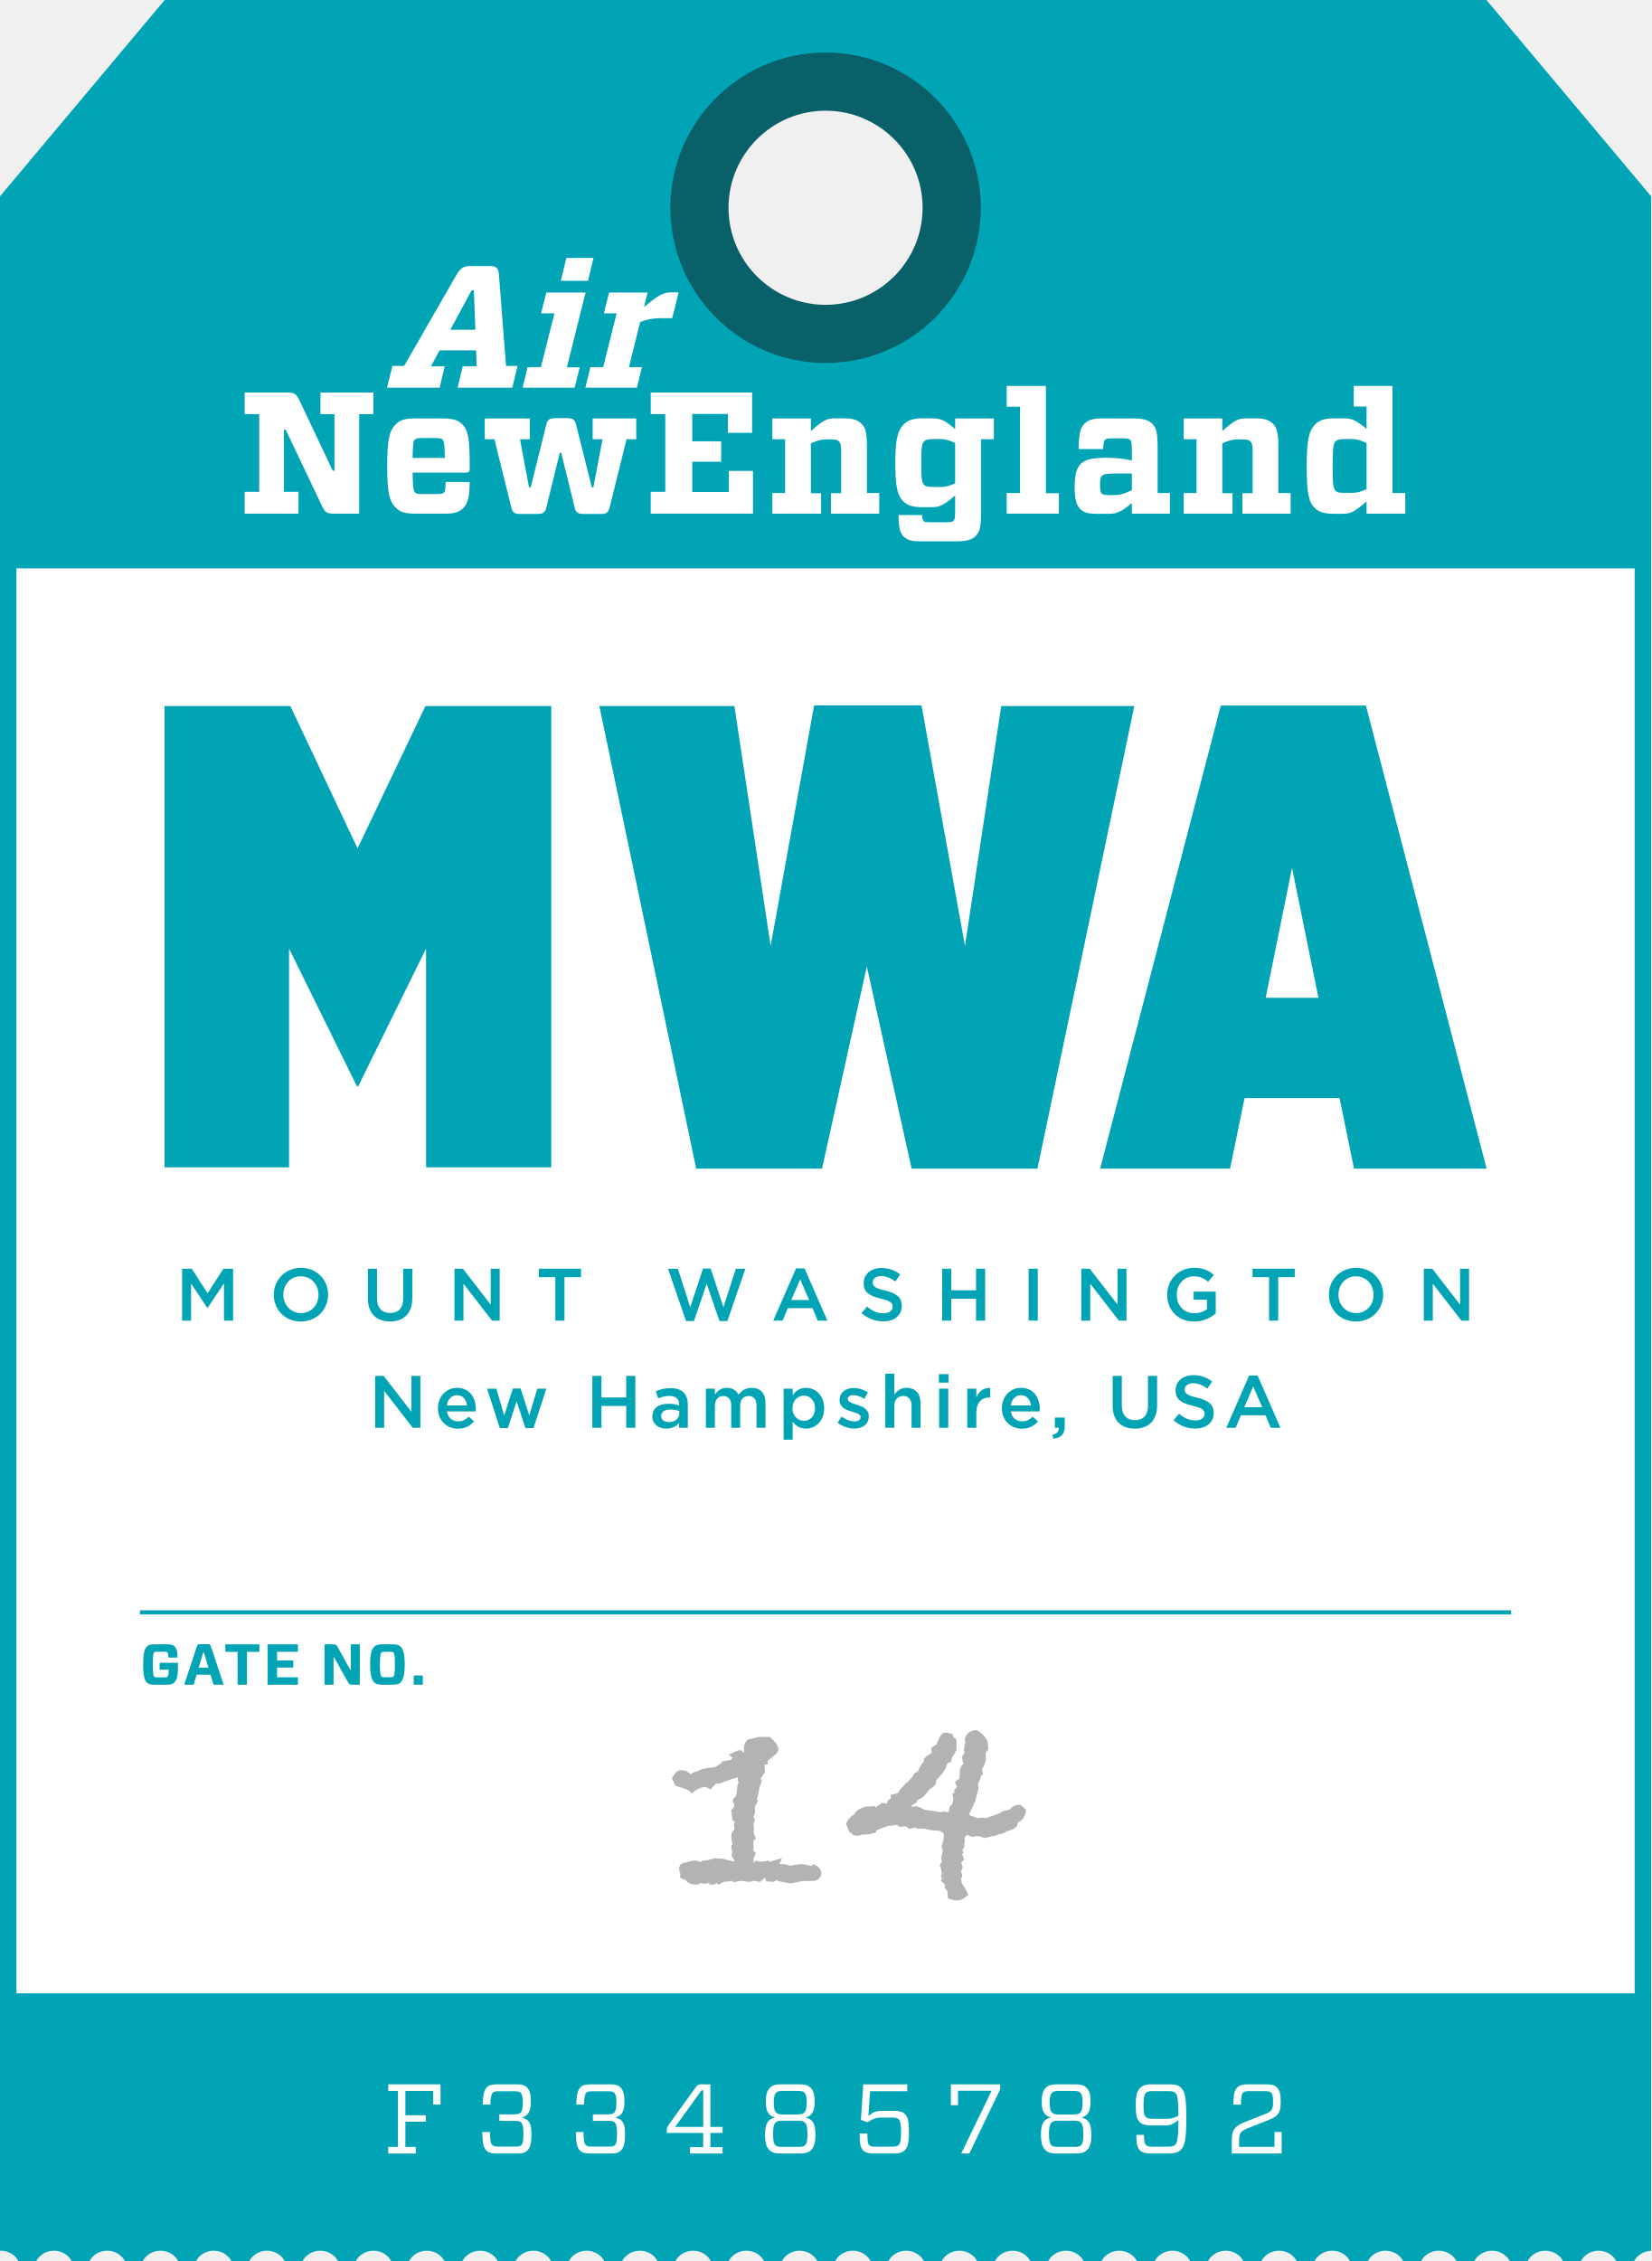
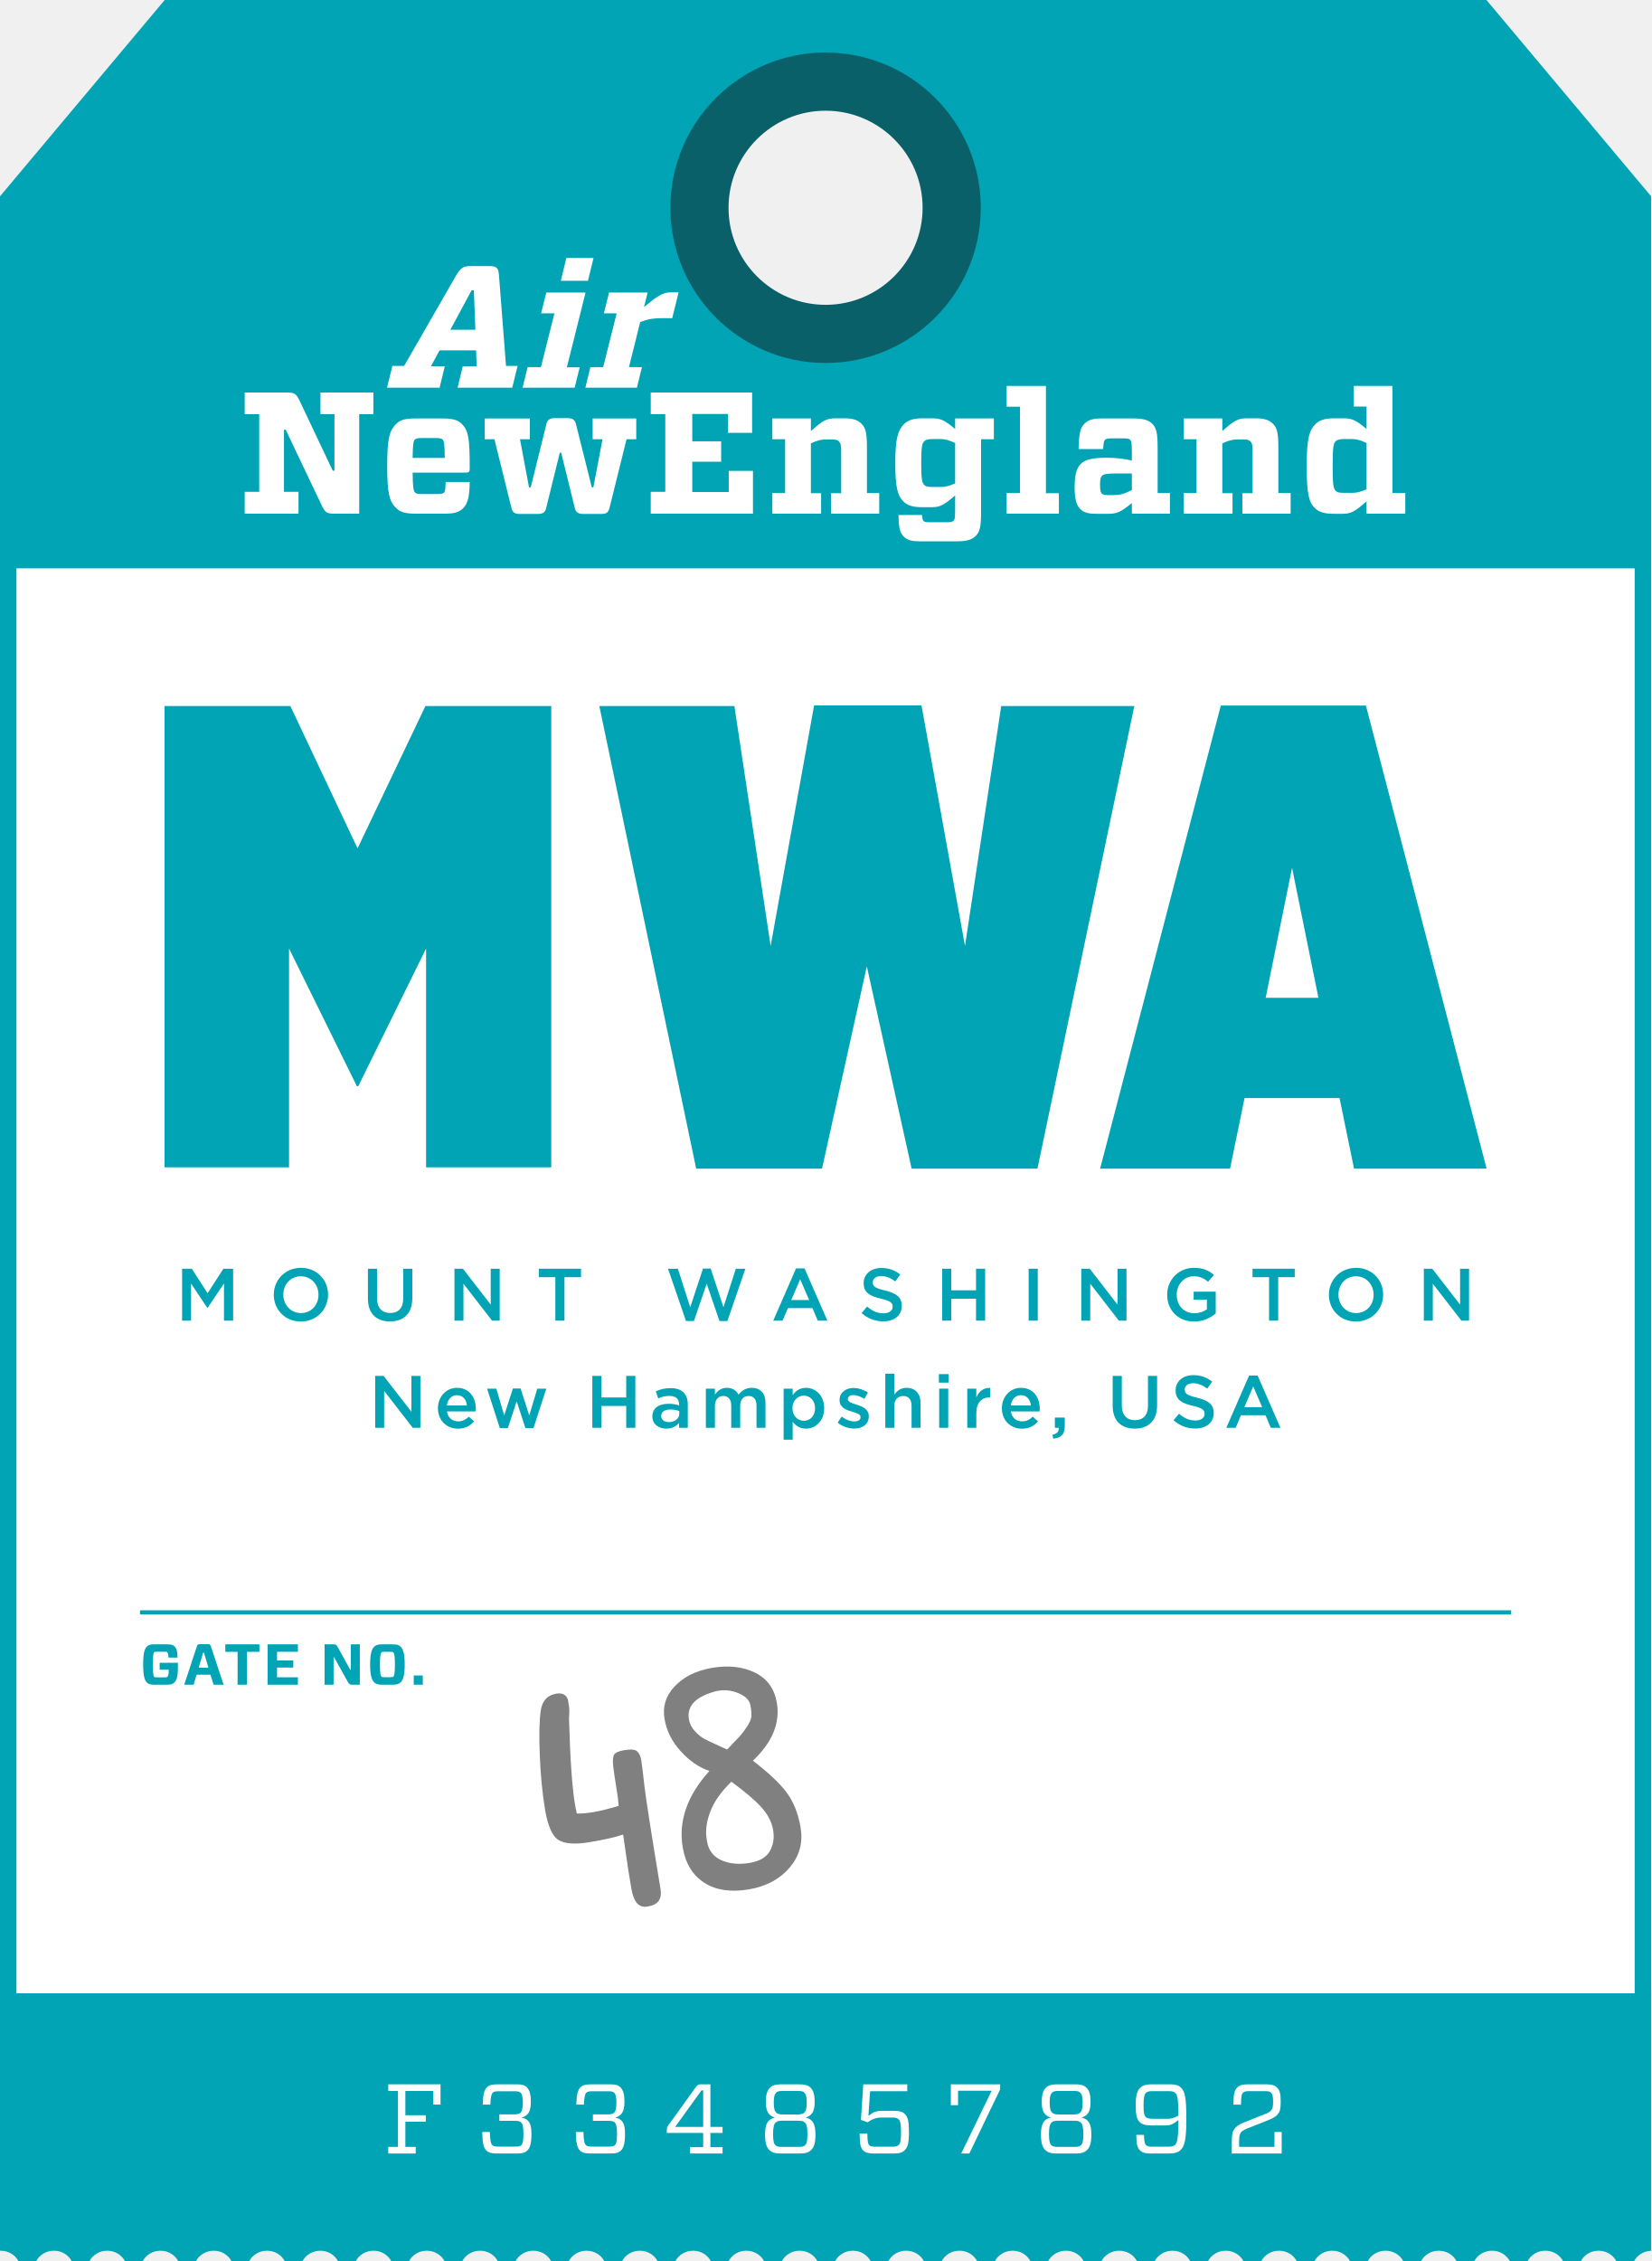
<svg xmlns="http://www.w3.org/2000/svg" version="1.1" id="Layer_1" x="0px" y="0px" width="401px" height="549px" viewBox="0 0 401 549" enable-background="new 0 0 401 549" xml:space="preserve">
  <path fill="#00A4B5" d="M0,47.669V484h401V47.669L361,0H40L0,47.669z M200.289,77.059c-14.467,0-26.196-11.729-26.196-26.196  c0-14.467,11.729-26.196,26.196-26.196c14.468,0,26.196,11.729,26.196,26.196C226.485,65.33,214.757,77.059,200.289,77.059z" />
  <rect x="4" y="138" fill="#FFFFFF" width="393" height="348" />
  <g>
    <path fill="#FFFFFF" d="M93.992,94.14l1.302-5.293h2.857l12.728-22.138c0.966-1.639,1.68-2.101,3.318-2.101h4.747   c1.638,0,2.101,0.462,2.227,2.101l1.722,22.138h2.814l-1.302,5.293h-13.274l1.26-5.209h3.361l-0.126-3.865h-8.864l-2.101,3.865   h3.361l-1.26,5.209H93.992z M109.367,80.067h6.091l-0.378-9.578h-0.546L109.367,80.067z" />
    <path fill="#FFFFFF" d="M126.92,94.14l1.218-4.999h3.235l3.276-13.064h-3.234l1.26-5.041h9.536l-4.537,18.147h3.109l-1.218,4.957   H126.92z M137.548,62.634h6.595l-1.344,5.545h-6.595L137.548,62.634z" />
    <path fill="#FFFFFF" d="M155.902,89.141l-1.218,4.999h-12.518l1.218-4.999h3.108l3.277-13.064h-3.109l1.26-5.041h9.368   l-0.882,3.528c2.982-2.478,4.495-3.57,6.343-3.57h2.059l-1.554,6.259h-2.562c-1.764,0-3.15,0.168-5.209,0.924l-2.73,10.964H155.902   z" />
  </g>
  <path fill="#00A4B5" d="M0.167,546.501c1.886,0,3.501,1.022,4.298,2.499h4.339c0.796-1.477,2.413-2.499,4.298-2.499  s3.501,1.022,4.298,2.499h4.339c0.796-1.477,2.413-2.499,4.298-2.499c1.885,0,3.501,1.022,4.297,2.499h4.339  c0.796-1.477,2.413-2.499,4.298-2.499s3.501,1.022,4.298,2.499h4.339c0.797-1.477,2.413-2.499,4.298-2.499s3.501,1.022,4.298,2.499  h4.34c0.796-1.477,2.413-2.499,4.298-2.499s3.501,1.022,4.298,2.499h4.339c0.796-1.477,2.413-2.499,4.298-2.499  c1.885,0,3.501,1.022,4.297,2.499h4.34c0.796-1.477,2.412-2.499,4.298-2.499s3.501,1.022,4.298,2.499h4.34  c0.796-1.477,2.412-2.499,4.298-2.499s3.501,1.022,4.298,2.499h4.34c0.796-1.477,2.412-2.499,4.298-2.499  c1.886,0,3.502,1.022,4.299,2.499h4.339c0.796-1.477,2.412-2.499,4.298-2.499s3.502,1.022,4.298,2.499h4.338  c0.796-1.477,2.413-2.499,4.299-2.499c1.886,0,3.502,1.022,4.298,2.499h4.339c0.796-1.477,2.413-2.499,4.298-2.499  s3.501,1.022,4.298,2.499h4.34c0.796-1.477,2.413-2.499,4.298-2.499c1.885,0,3.501,1.022,4.297,2.499h4.339  c0.796-1.477,2.413-2.499,4.298-2.499s3.501,1.022,4.298,2.499h4.339c0.797-1.477,2.413-2.499,4.299-2.499  c1.886,0,3.501,1.022,4.298,2.499h4.339c0.796-1.477,2.413-2.499,4.298-2.499s3.501,1.022,4.297,2.499h4.341  c0.796-1.477,2.411-2.499,4.298-2.499c1.886,0,3.502,1.022,4.298,2.499h4.339c0.797-1.477,2.413-2.499,4.299-2.499  c1.885,0,3.501,1.022,4.298,2.499h4.339c0.797-1.477,2.412-2.499,4.299-2.499c1.885,0,3.501,1.022,4.298,2.499h4.339  c0.797-1.477,2.413-2.499,4.299-2.499c1.885,0,3.501,1.022,4.298,2.499h4.339c0.797-1.477,2.412-2.499,4.299-2.499  c1.886,0,3.501,1.022,4.297,2.499h4.34c0.797-1.477,2.412-2.499,4.299-2.499c1.885,0,3.501,1.022,4.297,2.499h4.34  c0.796-1.477,2.412-2.499,4.298-2.499s3.502,1.022,4.298,2.499h4.34c0.796-1.477,2.412-2.499,4.298-2.499s3.502,1.022,4.298,2.499  h4.34c0.796-1.477,2.412-2.499,4.298-2.499s3.502,1.022,4.298,2.499h4.34c0.796-1.477,2.412-2.499,4.298-2.499  s3.502,1.022,4.298,2.499h4.34c0.796-1.477,2.412-2.499,4.298-2.499s3.502,1.022,4.298,2.499h4.34  c0.796-1.477,2.412-2.499,4.298-2.499s3.502,1.022,4.298,2.499h4.34c0.796-1.477,2.412-2.499,4.298-2.499s3.502,1.022,4.298,2.499  h4.34c0.796-1.477,2.412-2.499,4.298-2.499s3.502,1.022,4.298,2.499h4.34c0.772-1.432,2.317-2.424,4.131-2.483V484H0v62.517  C0.057,546.516,0.11,546.501,0.167,546.501z" />
  <g>
    <path fill="#FFFFFF" d="M81.229,100.559h-3.402v-5.251h12.854v5.251h-3.444v24.154h-6.259c-1.596,0-2.058-0.378-2.73-1.764   l-8.863-18.609h-0.42v15.081h3.529v5.293H59.428v-5.293h3.529v-18.861h-3.529v-5.251H69.93c1.554,0,2.016,0.378,2.73,1.764   l8.149,17.223h0.42V100.559z" />
    <path fill="#FFFFFF" d="M100.21,114.758c0.042,3.78,0.252,4.495,0.546,4.789c0.294,0.336,0.714,0.42,2.016,0.42h3.234   c1.302,0,1.639-0.126,1.891-0.42c0.21-0.252,0.294-0.882,0.336-2.521h5.839c-0.042,3.445-0.42,5.209-1.554,6.343   c-0.714,0.714-1.68,1.344-4.117,1.344h-7.687c-2.353,0-3.571-0.378-4.579-1.428c-1.512-1.512-2.1-3.319-2.1-10.124   s0.588-8.611,2.1-10.166c0.966-1.008,2.227-1.386,4.579-1.386h6.889c2.352,0,3.654,0.378,4.621,1.386   c1.512,1.512,1.848,3.486,1.848,10.124v0.714c0,0.672-0.168,0.924-0.924,0.924H100.21z M100.21,111.187h7.813   c0-3.108-0.21-4.117-0.504-4.453c-0.252-0.252-0.63-0.378-1.933-0.378h-2.814c-1.302,0-1.722,0.084-2.058,0.42   C100.42,107.07,100.252,107.826,100.21,111.187z" />
    <path fill="#FFFFFF" d="M139.903,103.08l3.823,15.249h0.378l2.227-11.678h-2.395v-5.041h10.586v5.041h-2.353l-4.117,16.593   c-0.294,1.302-0.882,1.554-2.142,1.554h-4.201c-1.26,0-1.89-0.378-2.142-1.554l-3.277-13.316h-0.336l-3.276,13.316   c-0.252,1.218-0.882,1.554-2.143,1.554h-4.201c-1.26,0-1.848-0.252-2.143-1.554l-4.117-16.593h-2.352v-5.041h10.964v5.041h-2.395   l2.185,11.678h0.42l3.781-15.249c0.294-1.26,0.924-1.554,2.184-1.554h2.856C138.979,101.525,139.609,101.819,139.903,103.08z" />
    <path fill="#FFFFFF" d="M158.043,100.559v-5.251h24.616v9.788h-5.881v-4.579h-8.653v6.637h7.015v4.957h-7.015v7.351h8.863v-5.125   h5.881v10.376h-24.827v-5.293h3.529v-18.861H158.043z" />
    <path fill="#FFFFFF" d="M196.937,104.676c2.982-2.688,3.907-3.108,6.049-3.108h2.1c2.017,0,3.234,0.42,4.117,1.302   c0.967,0.924,1.344,2.142,1.344,5.545v11.3h2.982v4.999h-11.72v-4.957h2.479v-10.67c0-0.966-0.168-1.512-0.505-1.89   c-0.377-0.378-0.797-0.504-1.932-0.504h-1.26c-1.092,0-2.101,0.252-3.655,0.966v12.098h2.479v4.957h-11.846v-4.999h3.109V106.65   h-3.109v-5.041h9.368V104.676z" />
    <path fill="#FFFFFF" d="M219.447,130.258c-0.84-0.84-1.219-2.1-1.219-5.209h5.713c0.043,0.84,0.127,1.218,0.379,1.47   c0.252,0.252,0.588,0.294,1.512,0.294h4.033c0.967,0,1.428-0.084,1.68-0.336c0.336-0.336,0.42-0.714,0.42-2.688v-3.486   c-2.898,2.521-3.863,2.856-5.797,2.856h-2.059c-2.436,0-3.738-0.42-4.746-1.428c-1.387-1.386-1.932-3.487-1.932-9.368   c0-5.923,0.672-7.939,2.1-9.368c1.008-1.008,2.352-1.428,4.662-1.428h2.186c1.932,0,2.982,0.378,5.586,2.604v-2.562h9.41v5.041   h-3.107v17.433c0,3.864-0.295,5.083-1.346,6.091c-0.84,0.84-2.1,1.26-4.369,1.26h-9.408   C221.211,131.435,220.203,131.015,219.447,130.258z M224.445,117.74c0.379,0.378,0.926,0.504,2.102,0.504h1.975   c1.049,0,2.059-0.252,3.443-0.882v-9.788c-1.344-0.63-2.352-0.966-3.443-0.966h-1.975c-1.176,0-1.723,0.168-2.102,0.546   c-0.545,0.546-0.713,1.512-0.713,5.293S223.9,117.152,224.445,117.74z" />
    <path fill="#FFFFFF" d="M244.479,124.713v-4.999h3.236V98.753h-3.236v-5.041h9.537v26.044h3.15v4.957H244.479z" />
    <path fill="#FFFFFF" d="M274.469,106.776c-0.293-0.252-0.715-0.336-1.68-0.336h-2.814c-0.883,0-1.344,0.084-1.598,0.336   c-0.336,0.336-0.377,0.882-0.461,2.268h-5.965c0.084-3.907,0.461-5.209,1.387-6.133c0.924-0.924,2.016-1.302,4.115-1.302h7.982   c2.268,0,3.527,0.42,4.369,1.26c1.049,1.008,1.344,2.226,1.344,6.049v10.796h2.982v4.999h-9.242v-2.562   c-2.771,2.269-3.738,2.604-5.713,2.604h-2.771c-2.059,0-3.15-0.252-4.076-1.176c-0.797-0.798-1.344-2.184-1.344-5.209   c0-2.856,0.463-4.705,1.428-5.671c1.094-1.092,2.73-1.554,6.512-1.554c2.059,0,4.117,0.252,5.965,0.672v-1.974   C274.889,107.574,274.764,107.112,274.469,106.776z M274.889,119v-4.033h-3.781c-2.436,0-3.066,0.168-3.443,0.546   c-0.42,0.42-0.504,1.008-0.504,2.101c0,1.218,0.084,1.89,0.42,2.226c0.293,0.294,0.797,0.378,1.639,0.378h1.301   C271.781,120.219,272.789,120.051,274.889,119z" />
    <path fill="#FFFFFF" d="M296.855,104.676c2.982-2.688,3.906-3.108,6.049-3.108h2.1c2.018,0,3.234,0.42,4.117,1.302   c0.967,0.924,1.344,2.142,1.344,5.545v11.3h2.982v4.999h-11.719v-4.957h2.479v-10.67c0-0.966-0.168-1.512-0.504-1.89   c-0.379-0.378-0.799-0.504-1.934-0.504h-1.26c-1.092,0-2.1,0.252-3.654,0.966v12.098h2.479v4.957h-11.846v-4.999h3.107V106.65   h-3.107v-5.041h9.367V104.676z" />
    <path fill="#FFFFFF" d="M331.883,121.731c-2.898,2.562-3.863,3.024-5.797,3.024h-2.059c-2.436,0-3.738-0.42-4.746-1.428   c-1.387-1.386-1.932-3.403-1.932-10.166c0-6.805,0.672-8.737,2.1-10.166c1.008-1.008,2.352-1.428,4.662-1.428h2.186   c1.932,0,2.982,0.378,5.586,2.604v-5.461h-3.107v-4.999h9.41v26.002h3.107v4.999h-9.41V121.731z M331.883,118.791v-11.216   c-1.344-0.63-2.352-0.966-3.443-0.966h-1.975c-1.176,0-1.723,0.168-2.102,0.546c-0.545,0.546-0.713,1.596-0.713,6.007   c0,4.411,0.168,5.419,0.713,6.007c0.379,0.378,0.926,0.504,2.102,0.504h1.975C329.488,119.672,330.498,119.42,331.883,118.791z" />
  </g>
  <path fill="#0A6069" d="M200.5,88.143c-20.785,0-37.694-16.91-37.694-37.694s16.91-37.694,37.694-37.694  c20.785,0,37.694,16.91,37.694,37.694S221.285,88.143,200.5,88.143z M200.5,26.88c-12.996,0-23.568,10.572-23.568,23.568  s10.572,23.568,23.568,23.568s23.567-10.573,23.567-23.568S213.496,26.88,200.5,26.88z" />
  <g>
    <path fill="#00A4B5" d="M44.226,308.064h2.358l3.835,5.96l3.835-5.96h2.359v12.604h-2.215v-9.039l-3.979,5.942h-0.072l-3.943-5.906   v9.003h-2.179V308.064z" />
    <path fill="#00A4B5" d="M66.492,314.402v-0.036c0-3.547,2.737-6.519,6.608-6.519s6.572,2.936,6.572,6.482v0.036   c0,3.547-2.737,6.518-6.608,6.518S66.492,317.949,66.492,314.402z M77.349,314.402v-0.036c0-2.449-1.782-4.466-4.285-4.466   s-4.249,1.98-4.249,4.43v0.036c0,2.448,1.782,4.465,4.285,4.465C75.602,318.831,77.349,316.851,77.349,314.402z" />
    <path fill="#00A4B5" d="M89.351,315.32v-7.256h2.215v7.166c0,2.341,1.206,3.583,3.187,3.583c1.962,0,3.169-1.171,3.169-3.493   v-7.256h2.214v7.147c0,3.764-2.125,5.654-5.419,5.654C91.44,320.866,89.351,318.976,89.351,315.32z" />
    <path fill="#00A4B5" d="M110.375,308.064h2.052l6.752,8.715v-8.715h2.178v12.604h-1.854l-6.95-8.967v8.967h-2.179V308.064z" />
    <path fill="#00A4B5" d="M134.874,310.117h-4.015v-2.053h10.245v2.053h-4.015v10.551h-2.215V310.117z" />
    <path fill="#00A4B5" d="M162.232,308.064h2.395l3.007,9.345l3.097-9.381h1.872l3.097,9.381l3.007-9.345h2.323l-4.375,12.693h-1.926   l-3.097-9.057l-3.097,9.057h-1.927L162.232,308.064z" />
    <path fill="#00A4B5" d="M193.338,307.975h2.053l5.545,12.693h-2.341l-1.278-3.043h-5.959l-1.297,3.043h-2.269L193.338,307.975z    M196.507,315.662l-2.179-5.041l-2.161,5.041H196.507z" />
    <path fill="#00A4B5" d="M209.248,318.831l1.332-1.584c1.207,1.044,2.432,1.639,3.979,1.639c1.369,0,2.233-0.648,2.233-1.585v-0.036   c0-0.9-0.505-1.386-2.845-1.927c-2.683-0.647-4.196-1.439-4.196-3.763v-0.036c0-2.16,1.801-3.655,4.304-3.655   c1.837,0,3.295,0.559,4.573,1.585l-1.188,1.675c-1.134-0.847-2.269-1.297-3.421-1.297c-1.296,0-2.053,0.666-2.053,1.494v0.036   c0,0.973,0.576,1.404,3.007,1.98c2.665,0.648,4.033,1.603,4.033,3.691v0.036c0,2.358-1.854,3.763-4.501,3.763   C212.579,320.848,210.761,320.182,209.248,318.831z" />
    <path fill="#00A4B5" d="M228.814,308.064h2.215v5.239h6.014v-5.239h2.215v12.604h-2.215v-5.312h-6.014v5.312h-2.215V308.064z" />
    <path fill="#00A4B5" d="M249.819,308.064h2.215v12.604h-2.215V308.064z" />
    <path fill="#00A4B5" d="M262.6,308.064h2.053l6.752,8.715v-8.715h2.179v12.604h-1.854l-6.95-8.967v8.967H262.6V308.064z" />
    <path fill="#00A4B5" d="M283.462,314.402v-0.036c0-3.529,2.7-6.519,6.5-6.519c2.196,0,3.547,0.612,4.843,1.711l-1.404,1.675   c-0.972-0.811-1.927-1.333-3.528-1.333c-2.323,0-4.088,2.017-4.088,4.43v0.036c0,2.593,1.711,4.501,4.285,4.501   c1.188,0,2.27-0.378,3.043-0.954v-2.341h-3.223v-1.944h5.365v5.294c-1.242,1.062-3.024,1.962-5.257,1.962   C286.055,320.884,283.462,318.075,283.462,314.402z" />
    <path fill="#00A4B5" d="M308.212,310.117h-4.015v-2.053h10.245v2.053h-4.016v10.551h-2.215V310.117z" />
    <path fill="#00A4B5" d="M322.737,314.402v-0.036c0-3.547,2.736-6.519,6.607-6.519s6.572,2.936,6.572,6.482v0.036   c0,3.547-2.736,6.518-6.607,6.518C325.438,320.884,322.737,317.949,322.737,314.402z M333.595,314.402v-0.036   c0-2.449-1.783-4.466-4.285-4.466c-2.503,0-4.25,1.98-4.25,4.43v0.036c0,2.448,1.783,4.465,4.285,4.465   C331.848,318.831,333.595,316.851,333.595,314.402z" />
    <path fill="#00A4B5" d="M345.795,308.064h2.053l6.752,8.715v-8.715h2.179v12.604h-1.854l-6.95-8.967v8.967h-2.179V308.064z" />
  </g>
  <g>
    <path fill="#00A4B5" d="M91.116,334.085h2.052l6.752,8.715v-8.715h2.178v12.604h-1.854l-6.95-8.967v8.967h-2.179V334.085z" />
    <path fill="#00A4B5" d="M106.361,341.971v-0.036c0-2.719,1.927-4.951,4.646-4.951c3.025,0,4.555,2.377,4.555,5.113   c0,0.198-0.018,0.396-0.036,0.612h-6.986c0.234,1.549,1.333,2.413,2.737,2.413c1.062,0,1.818-0.396,2.575-1.135l1.278,1.135   c-0.9,1.08-2.143,1.782-3.889,1.782C108.485,346.904,106.361,344.906,106.361,341.971z M113.401,341.269   c-0.144-1.404-0.972-2.502-2.413-2.502c-1.333,0-2.269,1.025-2.467,2.502H113.401z" />
    <path fill="#00A4B5" d="M118.295,337.182h2.251l1.908,6.518l2.107-6.554h1.873l2.106,6.554l1.944-6.518h2.197l-3.115,9.579h-1.963   l-2.125-6.5l-2.143,6.5h-1.944L118.295,337.182z" />
    <path fill="#00A4B5" d="M143.855,334.085h2.214v5.239h6.014v-5.239h2.214v12.604h-2.214v-5.312h-6.014v5.312h-2.214V334.085z" />
    <path fill="#00A4B5" d="M158.435,343.952v-0.036c0-2.053,1.621-3.062,3.943-3.062c1.062,0,1.818,0.162,2.557,0.396v-0.234   c0-1.351-0.828-2.07-2.359-2.07c-1.062,0-1.854,0.234-2.719,0.594l-0.594-1.71c1.062-0.469,2.089-0.774,3.601-0.774   c1.422,0,2.485,0.378,3.151,1.062c0.702,0.684,1.026,1.692,1.026,2.935v5.636h-2.125V345.5c-0.648,0.774-1.639,1.387-3.097,1.387   C160.037,346.887,158.435,345.86,158.435,343.952z M164.971,343.268v-0.648c-0.559-0.216-1.296-0.378-2.161-0.378   c-1.405,0-2.233,0.594-2.233,1.584v0.036c0,0.919,0.811,1.44,1.854,1.44C163.872,345.302,164.971,344.474,164.971,343.268z" />
    <path fill="#00A4B5" d="M171.431,337.182h2.196v1.44c0.612-0.847,1.44-1.639,2.899-1.639c1.369,0,2.341,0.666,2.845,1.675   c0.756-1.009,1.764-1.675,3.205-1.675c2.071,0,3.331,1.314,3.331,3.638v6.067h-2.179v-5.401c0-1.513-0.702-2.323-1.926-2.323   c-1.188,0-2.035,0.828-2.035,2.359v5.365h-2.179v-5.42c0-1.477-0.72-2.305-1.927-2.305c-1.206,0-2.035,0.9-2.035,2.359v5.365   h-2.196V337.182z" />
    <path fill="#00A4B5" d="M190.313,337.182h2.196v1.585c0.703-0.991,1.693-1.783,3.241-1.783c2.232,0,4.411,1.765,4.411,4.934v0.036   c0,3.151-2.161,4.934-4.411,4.934c-1.584,0-2.575-0.792-3.241-1.675v4.357h-2.196V337.182z M197.947,341.953v-0.036   c0-1.837-1.261-3.043-2.719-3.043c-1.477,0-2.773,1.225-2.773,3.043v0.036c0,1.818,1.296,3.043,2.773,3.043   C196.723,344.996,197.947,343.825,197.947,341.953z" />
    <path fill="#00A4B5" d="M203.434,345.446l0.973-1.477c1.045,0.774,2.143,1.17,3.115,1.17c0.936,0,1.477-0.396,1.477-1.026v-0.035   c0-0.738-1.009-0.991-2.125-1.333c-1.404-0.396-2.971-0.972-2.971-2.772v-0.036c0-1.818,1.494-2.917,3.385-2.917   c1.188,0,2.484,0.414,3.493,1.08l-0.864,1.549c-0.918-0.559-1.891-0.9-2.683-0.9c-0.847,0-1.333,0.414-1.333,0.937v0.036   c0,0.702,1.027,0.99,2.143,1.351c1.387,0.432,2.953,1.062,2.953,2.772v0.036c0,1.998-1.549,2.988-3.529,2.988   C206.117,346.868,204.623,346.4,203.434,345.446z" />
    <path fill="#00A4B5" d="M215.009,333.545h2.196v5.095c0.612-0.882,1.495-1.656,2.971-1.656c2.143,0,3.386,1.44,3.386,3.638v6.067   h-2.179v-5.401c0-1.477-0.738-2.323-2.035-2.323c-1.26,0-2.143,0.883-2.143,2.359v5.365h-2.196V333.545z" />
    <path fill="#00A4B5" d="M228.022,333.652h2.341v2.071h-2.341V333.652z M228.095,337.182h2.196v9.507h-2.196V337.182z" />
    <path fill="#00A4B5" d="M234.915,337.182h2.196v2.143c0.595-1.423,1.692-2.395,3.367-2.322v2.305h-0.126   c-1.908,0-3.241,1.242-3.241,3.763v3.619h-2.196V337.182z" />
    <path fill="#00A4B5" d="M243.321,341.971v-0.036c0-2.719,1.926-4.951,4.645-4.951c3.025,0,4.556,2.377,4.556,5.113   c0,0.198-0.018,0.396-0.036,0.612h-6.986c0.234,1.549,1.333,2.413,2.737,2.413c1.062,0,1.818-0.396,2.575-1.135l1.278,1.135   c-0.9,1.08-2.143,1.782-3.89,1.782C245.445,346.904,243.321,344.906,243.321,341.971z M250.361,341.269   c-0.145-1.404-0.973-2.502-2.413-2.502c-1.332,0-2.269,1.025-2.467,2.502H250.361z" />
    <path fill="#00A4B5" d="M255.58,348.381c1.099-0.216,1.62-0.774,1.548-1.692h-0.936v-2.484h2.395v2.106   c0,1.998-0.954,2.845-2.772,3.007L255.58,348.381z" />
    <path fill="#00A4B5" d="M270.23,341.341v-7.256h2.214v7.166c0,2.341,1.207,3.583,3.188,3.583c1.963,0,3.169-1.171,3.169-3.493   v-7.256h2.215v7.147c0,3.764-2.125,5.654-5.42,5.654C272.318,346.887,270.23,344.996,270.23,341.341z" />
    <path fill="#00A4B5" d="M285.009,344.852l1.332-1.584c1.207,1.044,2.431,1.639,3.979,1.639c1.368,0,2.232-0.648,2.232-1.585v-0.036   c0-0.9-0.504-1.386-2.845-1.927c-2.683-0.647-4.195-1.439-4.195-3.763v-0.036c0-2.16,1.801-3.655,4.304-3.655   c1.836,0,3.295,0.559,4.573,1.585l-1.188,1.675c-1.135-0.847-2.269-1.297-3.421-1.297c-1.297,0-2.053,0.666-2.053,1.494v0.036   c0,0.973,0.576,1.404,3.007,1.98c2.665,0.648,4.033,1.603,4.033,3.691v0.036c0,2.358-1.854,3.763-4.501,3.763   C288.34,346.868,286.521,346.202,285.009,344.852z" />
    <path fill="#00A4B5" d="M303.369,333.995h2.053l5.546,12.693h-2.341l-1.278-3.043h-5.96l-1.297,3.043h-2.269L303.369,333.995z    M306.538,341.683l-2.179-5.041l-2.161,5.041H306.538z" />
  </g>
  <g>
    <path fill="#FFFFFF" d="M94.293,507.707V506.1h12.697v4.92h-1.776v-3.312h-6.769v5.904h4.968v1.561h-4.968v6.121h2.52v1.607h-6.672   v-1.607h2.352v-13.586H94.293z" />
    <path fill="#FFFFFF" d="M118.269,506.795c0.456-0.455,1.2-0.695,2.52-0.695h4.729c1.224,0,1.92,0.217,2.4,0.695   c0.648,0.648,1.008,1.537,1.008,3.602c0,2.496-0.816,3.359-2.208,3.768v0.023c1.704,0.361,2.352,1.32,2.352,3.938   c0,2.592-0.432,3.48-1.008,4.057c-0.504,0.504-1.2,0.719-2.448,0.719h-4.92c-1.224,0-2.016-0.191-2.544-0.695   c-0.72-0.744-0.96-1.68-1.032-4.537h1.848c0.072,2.16,0.24,2.832,0.576,3.168c0.264,0.266,0.6,0.385,1.464,0.385h4.128   c0.744,0,1.2-0.072,1.488-0.359c0.288-0.289,0.504-0.865,0.504-2.736c0-1.873-0.24-2.424-0.552-2.762   c-0.288-0.287-0.72-0.406-1.536-0.406h-3.769v-1.561h3.625c0.864,0,1.272-0.145,1.536-0.408c0.288-0.289,0.552-0.912,0.552-2.449   c0-1.559-0.264-2.111-0.528-2.4c-0.264-0.238-0.696-0.359-1.44-0.359h-3.864c-0.912,0-1.224,0.121-1.488,0.359   c-0.336,0.361-0.504,1.08-0.576,2.881h-1.848C117.309,508.787,117.501,507.564,118.269,506.795z" />
    <path fill="#FFFFFF" d="M140.997,506.795c0.456-0.455,1.2-0.695,2.52-0.695h4.729c1.224,0,1.92,0.217,2.4,0.695   c0.648,0.648,1.008,1.537,1.008,3.602c0,2.496-0.816,3.359-2.208,3.768v0.023c1.704,0.361,2.352,1.32,2.352,3.938   c0,2.592-0.432,3.48-1.008,4.057c-0.504,0.504-1.2,0.719-2.448,0.719h-4.92c-1.224,0-2.016-0.191-2.544-0.695   c-0.72-0.744-0.96-1.68-1.032-4.537h1.848c0.072,2.16,0.24,2.832,0.576,3.168c0.264,0.266,0.6,0.385,1.464,0.385h4.128   c0.744,0,1.2-0.072,1.488-0.359c0.288-0.289,0.504-0.865,0.504-2.736c0-1.873-0.24-2.424-0.552-2.762   c-0.288-0.287-0.72-0.406-1.536-0.406h-3.769v-1.561h3.625c0.864,0,1.272-0.145,1.536-0.408c0.288-0.289,0.552-0.912,0.552-2.449   c0-1.559-0.264-2.111-0.528-2.4c-0.264-0.238-0.696-0.359-1.44-0.359h-3.864c-0.912,0-1.224,0.121-1.488,0.359   c-0.336,0.361-0.504,1.08-0.576,2.881h-1.848C140.037,508.787,140.229,507.564,140.997,506.795z" />
    <path fill="#FFFFFF" d="M172.533,516.443h2.952v1.465h-2.952v3.457h2.952v1.535h-7.92v-1.535h3.216v-3.457h-8.833v-0.695   c0-0.48,0.096-0.793,0.408-1.225l6.528-9.072c0.408-0.576,0.696-0.816,1.272-0.816h2.376V516.443z M170.781,507.564h-0.408   l-6.409,8.879h6.817V507.564z" />
    <path fill="#FFFFFF" d="M196.845,506.916c0.672,0.672,1.008,1.535,1.008,3.553c0,2.424-0.84,3.264-2.16,3.695v0.023   c1.608,0.361,2.352,1.416,2.352,4.08c0,2.186-0.384,3.121-1.056,3.793c-0.6,0.6-1.44,0.84-2.664,0.84h-4.8   c-1.224,0-2.064-0.24-2.665-0.84c-0.672-0.672-1.056-1.607-1.056-3.793c0-2.664,0.744-3.719,2.352-4.08v-0.023   c-1.32-0.432-2.16-1.271-2.16-3.695c0-2.018,0.336-2.881,1.008-3.553c0.6-0.6,1.417-0.816,2.641-0.816h4.56   C195.429,506.1,196.245,506.316,196.845,506.916z M187.748,518.197c0,1.871,0.264,2.375,0.552,2.664   c0.288,0.287,0.648,0.432,1.512,0.432h4.224c0.864,0,1.224-0.145,1.512-0.432c0.288-0.289,0.552-0.793,0.552-2.664   c0-1.777-0.24-2.449-0.6-2.785c-0.312-0.312-0.672-0.48-1.608-0.48h-3.96c-0.912,0-1.272,0.168-1.584,0.48   C187.988,515.748,187.748,516.42,187.748,518.197z M187.916,510.516c0,1.584,0.264,2.137,0.576,2.424   c0.288,0.312,0.696,0.48,1.608,0.48h3.648c0.912,0,1.32-0.168,1.608-0.48c0.288-0.287,0.576-0.84,0.576-2.424   c0-1.607-0.264-2.064-0.576-2.377c-0.24-0.264-0.624-0.432-1.488-0.432h-3.888c-0.864,0-1.248,0.168-1.488,0.432   C188.18,508.451,187.916,508.908,187.916,510.516z" />
    <path fill="#FFFFFF" d="M218.276,520.812c0.36-0.359,0.552-1.08,0.552-3.119c0-2.041-0.216-2.736-0.552-3.072   c-0.288-0.312-0.744-0.457-1.536-0.457h-2.64c-1.2,0-2.064,0.264-3.409,1.152l-1.607-0.576l0.576-8.641h10.681v1.68h-9.025   l-0.407,5.881h0.168c1.032-0.84,1.704-1.129,3.264-1.129h2.736c1.368,0,2.112,0.217,2.664,0.77   c0.769,0.768,1.009,1.727,1.009,4.393c0,2.664-0.288,3.672-1.009,4.391c-0.552,0.553-1.271,0.816-2.592,0.816h-4.921   c-1.199,0-2.04-0.215-2.544-0.695c-0.647-0.648-0.888-1.344-0.912-4.152h1.872c0.024,2.111,0.192,2.543,0.456,2.832   c0.265,0.264,0.672,0.359,1.393,0.359h4.344C217.58,521.244,218.013,521.076,218.276,520.812z" />
    <path fill="#FFFFFF" d="M233.443,522.9l7.393-15.24h-8.16v3.504h-1.752V506.1H242.9v1.225l-7.488,15.576H233.443z" />
    <path fill="#FFFFFF" d="M263.853,506.916c0.672,0.672,1.008,1.535,1.008,3.553c0,2.424-0.84,3.264-2.16,3.695v0.023   c1.608,0.361,2.353,1.416,2.353,4.08c0,2.186-0.385,3.121-1.057,3.793c-0.6,0.6-1.439,0.84-2.664,0.84h-4.801   c-1.224,0-2.063-0.24-2.664-0.84c-0.672-0.672-1.056-1.607-1.056-3.793c0-2.664,0.744-3.719,2.352-4.08v-0.023   c-1.319-0.432-2.16-1.271-2.16-3.695c0-2.018,0.337-2.881,1.009-3.553c0.6-0.6,1.416-0.816,2.64-0.816h4.561   C262.437,506.1,263.252,506.316,263.853,506.916z M254.756,518.197c0,1.871,0.264,2.375,0.552,2.664   c0.288,0.287,0.648,0.432,1.512,0.432h4.225c0.864,0,1.225-0.145,1.513-0.432c0.287-0.289,0.552-0.793,0.552-2.664   c0-1.777-0.24-2.449-0.601-2.785c-0.312-0.312-0.672-0.48-1.607-0.48h-3.961c-0.912,0-1.271,0.168-1.584,0.48   C254.995,515.748,254.756,516.42,254.756,518.197z M254.924,510.516c0,1.584,0.264,2.137,0.576,2.424   c0.287,0.312,0.695,0.48,1.607,0.48h3.648c0.912,0,1.32-0.168,1.608-0.48c0.288-0.287,0.576-0.84,0.576-2.424   c0-1.607-0.265-2.064-0.576-2.377c-0.24-0.264-0.624-0.432-1.488-0.432h-3.889c-0.863,0-1.248,0.168-1.487,0.432   C255.188,508.451,254.924,508.908,254.924,510.516z" />
    <path fill="#FFFFFF" d="M277.818,518.365c0.072,1.703,0.168,2.16,0.504,2.471c0.312,0.312,0.696,0.408,1.44,0.408h4.032   c1.032,0,1.345-0.215,1.633-0.479c0.432-0.434,0.744-1.369,0.768-5.977c-1.44,1.055-1.968,1.295-3.072,1.295h-3.36   c-1.464,0-2.376-0.215-2.977-0.816c-0.672-0.672-0.96-1.512-0.96-4.104c0-2.496,0.36-3.48,1.08-4.201   c0.576-0.6,1.44-0.863,2.736-0.863h4.488c1.44,0,2.16,0.287,2.713,0.84c0.888,0.912,1.271,2.111,1.271,7.561   c0,5.209-0.456,6.602-1.344,7.514c-0.624,0.623-1.416,0.887-3.048,0.887h-4.297c-1.296,0-2.016-0.24-2.544-0.744   c-0.672-0.648-0.889-1.463-0.912-3.791H277.818z M286.195,513.709c-0.023-4.25-0.264-5.018-0.72-5.473   c-0.312-0.312-0.696-0.48-1.656-0.48h-3.984c-0.792,0-1.225,0.119-1.561,0.455c-0.312,0.312-0.552,0.984-0.552,2.93   c0,2.016,0.168,2.496,0.528,2.879c0.288,0.289,0.72,0.457,1.752,0.457h3.648C284.491,514.477,285.188,514.236,286.195,513.709z" />
    <path fill="#FFFFFF" d="M310.292,513.396c-0.384,0.504-1.057,0.912-2.305,1.416l-5.16,2.039c-0.672,0.289-1.08,0.553-1.344,0.816   c-0.36,0.361-0.553,0.889-0.553,2.305v1.32h8.593v-3.625h1.752v5.232h-12.12v-2.711c0-2.186,0.264-2.93,0.96-3.625   c0.407-0.408,0.912-0.768,2.088-1.248l5.208-2.064c0.889-0.359,1.129-0.623,1.345-0.889c0.288-0.336,0.432-0.719,0.432-2.064   c0-1.248-0.12-1.822-0.504-2.16c-0.24-0.264-0.648-0.383-1.393-0.383h-4.032c-0.792,0-1.128,0.145-1.392,0.408   c-0.288,0.287-0.456,0.744-0.48,2.879h-1.848c0.023-2.76,0.312-3.551,0.983-4.199c0.48-0.504,1.249-0.744,2.545-0.744h4.44   c1.368,0,2.088,0.24,2.616,0.768c0.672,0.672,0.912,1.512,0.912,3.361C311.036,512.076,310.868,512.699,310.292,513.396z" />
  </g>
  <g>
    <rect x="34" y="391" fill="#00A4B5" width="333" height="1" />
  </g>
  <g>
    <path fill="#00A4B5" d="M40.514,399.266c0.994,0,1.457,0.112,1.807,0.448c0.519,0.477,0.771,1.064,0.799,2.773H40.92   c-0.028-0.98-0.182-1.176-0.309-1.288c-0.084-0.084-0.21-0.141-0.658-0.141h-1.835c-0.462,0-0.574,0.042-0.672,0.141   c-0.14,0.126-0.336,0.561-0.336,2.97c0,2.395,0.196,2.843,0.336,2.983c0.098,0.084,0.21,0.126,0.672,0.126h1.877   c0.435,0.014,0.561-0.042,0.659-0.126c0.126-0.126,0.322-0.504,0.322-1.442v-0.28h-2.199v-1.682h4.427v1.219   c0,2.256-0.364,3.096-0.911,3.614c-0.364,0.351-0.869,0.49-1.779,0.49h-3.012c-0.967,0-1.415-0.14-1.765-0.477   c-0.56-0.532-0.966-1.429-0.966-4.426c0-3.012,0.406-3.908,0.966-4.427c0.35-0.336,0.798-0.477,1.765-0.477H40.514z" />
    <path fill="#00A4B5" d="M51.125,406.634H47.75l-0.729,2.438h-2.283l3.04-9.203c0.182-0.532,0.28-0.645,0.798-0.645h1.891   c0.504,0,0.616,0.126,0.798,0.645l3.04,9.203h-2.438L51.125,406.634z M48.254,404.925h2.368l-1.093-3.642h-0.182L48.254,404.925z" />
    <path fill="#00A4B5" d="M59.987,401.087v7.984h-2.283v-7.984H54.72v-1.821h8.279v1.821H59.987z" />
    <path fill="#00A4B5" d="M72.351,409.071h-7.354v-9.806h7.354v1.808h-5.07v2.101h3.95v1.724h-3.95v2.367h5.07V409.071z" />
    <path fill="#00A4B5" d="M87.387,409.071h-1.849c-0.519,0-0.756-0.14-1.009-0.588l-3.375-6.052h-0.14v6.64h-2.185v-9.806h2.143   c0.532,0,0.756,0.126,1.008,0.589l3.082,5.589h0.14v-6.178h2.186V409.071z" />
    <path fill="#00A4B5" d="M95.226,399.266c1.079,0,1.597,0.126,2.017,0.519c0.574,0.519,1.05,1.541,1.05,4.385   c0,2.829-0.476,3.852-1.05,4.384c-0.42,0.379-0.938,0.519-2.017,0.519h-2.283c-1.079,0-1.583-0.14-2.003-0.519   c-0.588-0.532-1.05-1.555-1.05-4.384c0-2.844,0.462-3.866,1.05-4.385c0.42-0.393,0.925-0.519,2.003-0.519H95.226z M93.446,401.073   c-0.518,0-0.686,0.056-0.798,0.154c-0.154,0.14-0.378,0.518-0.378,2.941c0,2.423,0.224,2.801,0.378,2.928   c0.112,0.111,0.28,0.153,0.798,0.153h1.275c0.532,0,0.687-0.042,0.812-0.153c0.154-0.127,0.378-0.505,0.378-2.928   c0-2.424-0.224-2.802-0.378-2.941c-0.126-0.099-0.28-0.154-0.812-0.154H93.446z" />
    <path fill="#00A4B5" d="M102.685,406.83v2.241h-2.199v-2.241H102.685z" />
  </g>
  <g>
-     <path fill="#B3B3B3" d="M199.479,454.879c0,0.768-0.48,1.367-1.44,1.801l-3.168,0.07l-2.951,0.576l-2.16-0.432l-1.008-0.145   l0.287-0.359l-1.292,0.576c-0.671-0.098-1.196-0.145-1.578-0.145c-0.145-0.143-0.265-0.455-0.359-0.936l-1.221,1.08l-1.436-0.287   c-0.191,0-0.431,0.07-0.718,0.215c-0.288,0-0.503,0-0.646,0c-0.479,0-1.102-0.072-1.866-0.215l-1.867,0.359l-0.143-0.359   l-0.79,0.143l-1.22,0.072l-1.436,0.721l-0.359-0.361c-0.335,0.24-0.742,0.361-1.221,0.361h-0.502l-0.216-0.432   c-0.335,0.143-0.669,0.215-1.005,0.215c-0.335,0-0.693-0.072-1.076-0.215c-0.097,0.07-0.229,0.162-0.395,0.27   c-0.168,0.107-0.276,0.162-0.323,0.162c-1.532,0-2.488-0.385-2.871-1.152c-0.575-0.145-1.006-0.312-1.293-0.504v-1.225   c-0.192-0.383-0.287-0.672-0.287-0.863c0-0.816,0.359-1.32,1.079-1.512l2.089-0.504c0.19-0.049,0.407-0.072,0.647-0.072   c0.527,0,0.96,0.119,1.296,0.359c0.145-0.047,0.384-0.168,0.721-0.359l1.296-0.145l1.439-0.432l2.16,0.145   c0.96,0.287,1.823,0.504,2.592,0.646l0.145-0.215l-0.721-1.225l0.217-1.08c-0.192-0.383-0.288-0.695-0.288-0.936   c0-0.289,0.096-0.527,0.288-0.721c-0.192-0.814-0.288-1.512-0.288-2.088s0.263-1.08,0.792-1.512l-0.145-1.367   c0.145-0.145,0.216-0.264,0.216-0.361c0-0.096-0.192-0.287-0.575-0.576l-0.288-2.375l0.216-0.072l0.576-1.08l-0.504-1.367   l0.863-0.938l0.288-1.512v-0.359c0-0.527,0.119-1.008,0.36-1.439c-0.145-0.24-0.216-0.48-0.216-0.721   c0-0.047,0.023-0.145,0.071-0.287c0-0.096,0-0.191,0-0.289l-0.287,0.145c-0.145,0.096-0.505,0.191-1.08,0.287l-1.513,0.576h-0.288   c-0.528,0.385-1.128,0.576-1.8,0.576h-0.359c-0.337,0.385-0.792,0.863-1.368,1.439l-1.225-0.646l-0.72,0.143   c-0.816,0.145-1.681,0.625-2.592,1.441c-0.529-0.623-1.152-1.008-1.872-1.152l-2.16-0.721l-0.792-1.799   c0.672-1.297,1.415-1.945,2.232-1.945c0.383,0,0.863,0.098,1.439,0.289l0.864,0.719c0.479-0.432,0.983-0.646,1.512-0.646   c0.384-0.434,1.536-0.768,3.456-1.01h0.36c0.432,0,0.875-0.18,1.332-0.539c0.455-0.359,0.803-0.564,1.044-0.611l-0.36-0.217   l2.429-0.504l0.38-0.504c-0.174-0.145-0.462-0.383-0.864-0.721l2.217-1.08h0.832l0.276,0.361c0.185,0.047,0.3,0.143,0.347,0.287   c0-0.287,0-0.695,0-1.225c0-0.766,0.288-1.439,0.864-2.016l2.664-0.648h2.808c1.344,1.25,2.016,2.232,2.016,2.953   c0,0.48-0.264,0.936-0.792,1.367l-1.8,1.441c0,0.047,0,0.119,0,0.215c-0.048,0.098-0.071,0.17-0.071,0.217   c0,0.049,0.023,0.119,0.071,0.215c0,0.098,0,0.17,0,0.217l-0.288,0.145l-0.504-0.145l0.145,2.088l-0.433,0.287   c-0.048,0.193-0.144,0.41-0.288,0.648l-0.216,0.217c-0.048,0.049-0.072,0.119-0.072,0.215c0,0.242,0.096,0.457,0.288,0.648   c-0.385,0.721-0.66,1.561-0.827,2.52c-0.169,0.961-0.324,1.561-0.469,1.801l0.288,0.504l-0.792,1.512l0.145,0.936l-0.433,1.514   l0.36,0.576l-0.36,1.223c0.096,0.48,0.145,0.912,0.145,1.297c0,0.191-0.049,0.359-0.145,0.504c0.164,0.385,0.355,0.936,0.576,1.656   l-0.576,0.359v0.145c0,0.24,0,0.623,0,1.152c0,0.527,0,0.936,0,1.223l0.576,0.504c-0.171,0.289-0.32,0.721-0.447,1.297   l-0.129-0.217l0.071,1.369l0.428-0.576l1.211,0.287l2.067-0.287l0.07,0.287l3.064-0.863l-0.576,1.439c0.24,0,0.504,0,0.792,0   c0.528,0,1.08,0.121,1.656,0.359h0.216c1.199-0.238,2.063-0.359,2.592-0.359s1.368,0.145,2.521,0.432l0.432-0.432   C198.83,453.223,199.479,453.967,199.479,454.879z" />
-     <path fill="#B3B3B3" d="M249.229,439.471c-0.192,1.537-0.863,2.545-2.016,3.023l-0.216,0.938c-0.911,0.768-1.727,1.15-2.447,1.15   c-0.288,0.385-0.961,0.648-2.016,0.793l-0.576,0.287l-2.879,0.648l-0.864-0.359l-1.008-0.145l-1.08,0.209l-1.36-0.529l-0.01,0.145   l-0.504,0.578l0.072,0.793l-0.145,0.793l0.072,0.506l-0.576,1.154l0.36,0.287l-0.36,0.434l0.433,1.371l-0.648,0.723l0.36,1.01   l-0.433,1.299c0.191,0.24,0.288,0.529,0.288,0.863c0,0.242-0.097,0.459-0.288,0.65l0.145,0.723v0.361   c0.527,0.77,1.08,1.73,1.655,2.885l-0.863,0.721c-0.529,0.432-1.152,0.65-1.872,0.65c-0.769,0-1.512-0.17-2.232-0.506l-0.144-1.727   l-0.648-0.865v-0.863l-0.936-0.791l0.359-0.648l-0.359-0.361l0.288-0.719l-0.288-1.369l-0.288-0.576l0.576-1.08l-0.216-0.791   l0.432-1.871c-0.192-0.24-0.288-0.553-0.288-0.938c0-0.238,0.072-0.504,0.216-0.791l0.145-0.576   c0.096-0.385,0.144-0.721,0.144-1.008c0-0.096,0-0.24,0-0.432c-0.048-0.191-0.072-0.336-0.072-0.434l-1.08-0.574   c-1.344,0-2.544-0.168-3.6-0.506h-1.8l-0.433-0.287l-1.367,0.359l-0.864-0.646l-1.512,0.143l-0.576-0.432h-0.648   c-0.624,0.145-1.151,0.217-1.584,0.217c-1.296,0.48-1.969,0.719-2.016,0.719c-0.049,0-0.312,0.121-0.792,0.361l-0.216,0.576   l-0.792,0.143c-0.433,0.193-1.033,0.289-1.801,0.289h-0.647c-0.337,0.191-0.72,0.287-1.152,0.287c-0.48,0-0.912-0.096-1.296-0.287   l-0.144-0.361l-0.504-0.143l-0.864-2.088c0.384-0.961,1.08-1.752,2.088-2.377l0.072-0.287l0.72-0.721l1.728-0.791l2.521-0.145   v0.359l1.584-1.152l1.152,0.217l0.432-0.863l0.647-0.506l-0.144-0.719l1.872-0.504c0.239-0.527,0.576-1.008,1.008-1.441l0.145-0.07   c0.335-0.48,0.623-0.816,0.863-1.008l0.288-0.145c0.24-0.145,0.384-0.312,0.433-0.504l0.72-0.721l0.504-0.936l0.792-0.359   c0.335-0.816,0.6-1.297,0.792-1.441c0.144-0.383,0.432-0.791,0.864-1.223c-0.145,0-0.216-0.049-0.216-0.145   c0-0.191,0.19-0.48,0.575-0.863c0.096-0.096,0.552-0.385,1.368-0.865c-0.048-0.287-0.072-0.721-0.072-1.295l1.297-0.793   c0.575-1.92,1.319-2.879,2.231-2.879c0.191,0,0.695,0.119,1.512,0.359l0.433,0.863l0.359,0.217   c0.191,0.096,0.288,0.336,0.288,0.719v2.018l-0.863,1.584l-0.217,0.143l-0.216,1.225l-0.863,0.289l-0.288,0.646   c-0.049,0.625-0.864,1.801-2.448,3.529c0,0.863-0.48,1.535-1.44,2.016l-0.216,0.145c-0.48,0.623-0.816,1.031-1.008,1.223   c-0.337,0.529-0.889,0.961-1.656,1.297l-0.432,0.287l-0.145,0.504l-1.008,0.576l-0.288,0.289l0.36,0.072l1.152-0.072l1.079,0.432   c0.528,0.336,0.983,0.504,1.368,0.504h0.216c2.208,0.336,3.169,0.504,2.881,0.504c0.288,0,0.6-0.072,0.936-0.217l1.08,0.217   l0.288-0.574v-0.645l0.72-0.791c0-0.143,0.072-0.502,0.216-1.074l-0.216-1.508l0.576-0.143l-0.216-0.574   c0.479-0.43,0.72-0.742,0.72-0.934c0-0.047-0.144-0.406-0.432-1.076c0.239-0.285,0.6-0.572,1.08-0.861l0.071-2.365l0.288-0.072   l-0.071-0.359c0.287-0.43,0.527-0.742,0.72-0.934c-0.241-0.381-0.36-0.787-0.36-1.219c0-0.238,0.023-0.43,0.072-0.574l0.504-0.789   l-0.144-0.861l0.287-1.578l-0.071-1.004c0.479-1.338,1.415-2.008,2.808-2.008c1.008,0.432,1.872,1.248,2.592,2.447   c0.191,0.576,0.288,1.32,0.288,2.232l-0.647,0.791l0.071,1.873l-0.216,0.576l-0.216,0.646l-0.504,0.938l0.216,1.295l-0.504,0.289   l-0.072,0.646l-0.647,1.297l0.144,1.152l-0.792,3.023l-1.439,3.168l0.071,0.289l0.36,0.143l1.729,0.576l0.936-0.145   c0.096,0,0.239,0.014,0.432,0.037c0.191,0.025,0.336,0.061,0.433,0.107l3.312-1.152l0.72-0.504l1.801-0.432   c0.623-0.768,1.368-1.152,2.231-1.152h0.433L249.229,439.471z" />
-   </g>
-   <g>
    <path fill="#00A4B5" d="M39.958,171.44h30.561L86.839,206l16.48-34.561h30.561v112.002h-30.4v-53.121l-16.48,33.44h-0.32   l-16.48-33.44v53.121h-30.24V171.44z" />
    <path fill="#00A4B5" d="M145.557,171.44h32.801l8.8,58.241l10.561-58.401h26.08l10.561,58.401l8.801-58.241h32.32l-23.521,112.323   h-30.561l-10.879-49.122l-10.881,49.122h-30.561L145.557,171.44z" />
    <g>
      <path fill="#00A4B5" d="M296.49,171.317h35.239l29.313,112.446h-32.196l-3.523-17.139h-23.065l-3.524,17.139h-31.556    L296.49,171.317z M320.197,242.276l-6.407-31.555l-6.407,31.555H320.197z" />
    </g>
  </g>
+   <g>
+     <path fill="#808080" d="M151.329,445.456c-1.888,0.645-4.611,1.262-8.171,1.852c-3.56,0.589-6.085,0.398-7.576-0.575   c-1.491-0.972-2.564-3.439-3.221-7.404c-0.656-3.964-1.081-8.368-1.273-13.213c-0.193-4.843-0.11-8.444,0.248-10.804   c0.358-2.358,1.615-3.718,3.772-4.074c1.457-0.241,2.395,0.241,2.816,1.445c0.053,0.323,0.139,0.837,0.255,1.537   c0.116,0.702,0.119,1.726,0.01,3.074c0.277,9.706,0.75,16.581,1.42,20.627c0.161,0.97,0.321,1.774,0.483,2.413   c1.006,0.055,2.331-0.054,3.977-0.325c1.645-0.272,3.707-0.78,6.189-1.524c-0.081-1.15-0.278-2.683-0.595-4.597   c-0.317-1.915-0.557-3.524-0.716-4.827c-0.162-1.304-0.124-2.251,0.11-2.844c0.235-0.593,1.12-1.018,2.658-1.272   c1.537-0.254,2.552-0.144,3.046,0.327c0.494,0.473,0.819,1.182,0.975,2.125s0.401,2.926,0.735,5.945   c0.334,3.02,1.648,11.46,3.943,25.321c0.401,2.426-0.584,3.837-2.957,4.229c-0.109,0.019-0.216,0.036-0.323,0.054   c-1.997,0.33-3.266-1.149-3.811-4.439l-0.736-4.449L151.329,445.456z" />
+     <path fill="#808080" d="M173.049,404.955c3.937-0.651,7.383-0.251,10.339,1.197c2.954,1.452,4.718,3.902,5.29,7.354   c0.812,4.908-1.13,9.579-5.826,14.014c3.62,2.781,6.272,5.252,7.959,7.41c1.832,2.356,3.042,5.313,3.632,8.873   c0.589,3.561-0.246,6.719-2.505,9.474c-2.448,2.956-5.829,4.79-10.143,5.503c-4.316,0.715-7.865,0.194-10.648-1.562   c-2.911-1.846-4.691-4.735-5.344-8.673c-1.062-6.418,1.102-12.594,6.491-18.529c-2.524-0.855-4.838-2.44-6.937-4.753   c-2.165-2.355-3.489-5.004-3.976-7.944c-0.486-2.938,0.305-5.521,2.375-7.749C166.014,407.146,169.11,405.607,173.049,404.955z    M171.628,446.583c0.045,0.271,0.086,0.513,0.121,0.729c0.402,2.094,1.574,3.562,3.516,4.404c1.938,0.844,4.204,1.049,6.792,0.62   c2.428-0.401,4.067-1.365,4.925-2.893c0.854-1.525,1.108-3.259,0.76-5.196c-0.349-1.937-1.318-3.771-2.906-5.502   c-1.59-1.733-3.991-3.772-7.205-6.122c-2.438,2.344-4.135,4.729-5.09,7.16C171.584,442.213,171.28,444.479,171.628,446.583z    M167.306,417.46c0.179,1.079,0.673,2.05,1.48,2.914c0.808,0.862,1.575,1.483,2.304,1.862c0.728,0.378,1.72,0.852,2.977,1.418   c1.259,0.569,2.098,0.956,2.521,1.161c1.509-1.579,2.524-2.646,3.042-3.204c0.518-0.556,1.098-1.316,1.741-2.283   c0.643-0.964,1.009-1.773,1.095-2.425c0.086-0.65,0.013-1.594-0.22-2.831c-0.232-1.236-1.168-2.203-2.807-2.902   c-1.641-0.697-3.27-0.913-4.886-0.646c-0.162,0.027-0.324,0.055-0.486,0.08C169.015,411.886,166.762,414.17,167.306,417.46z" />
+   </g>
</svg>
